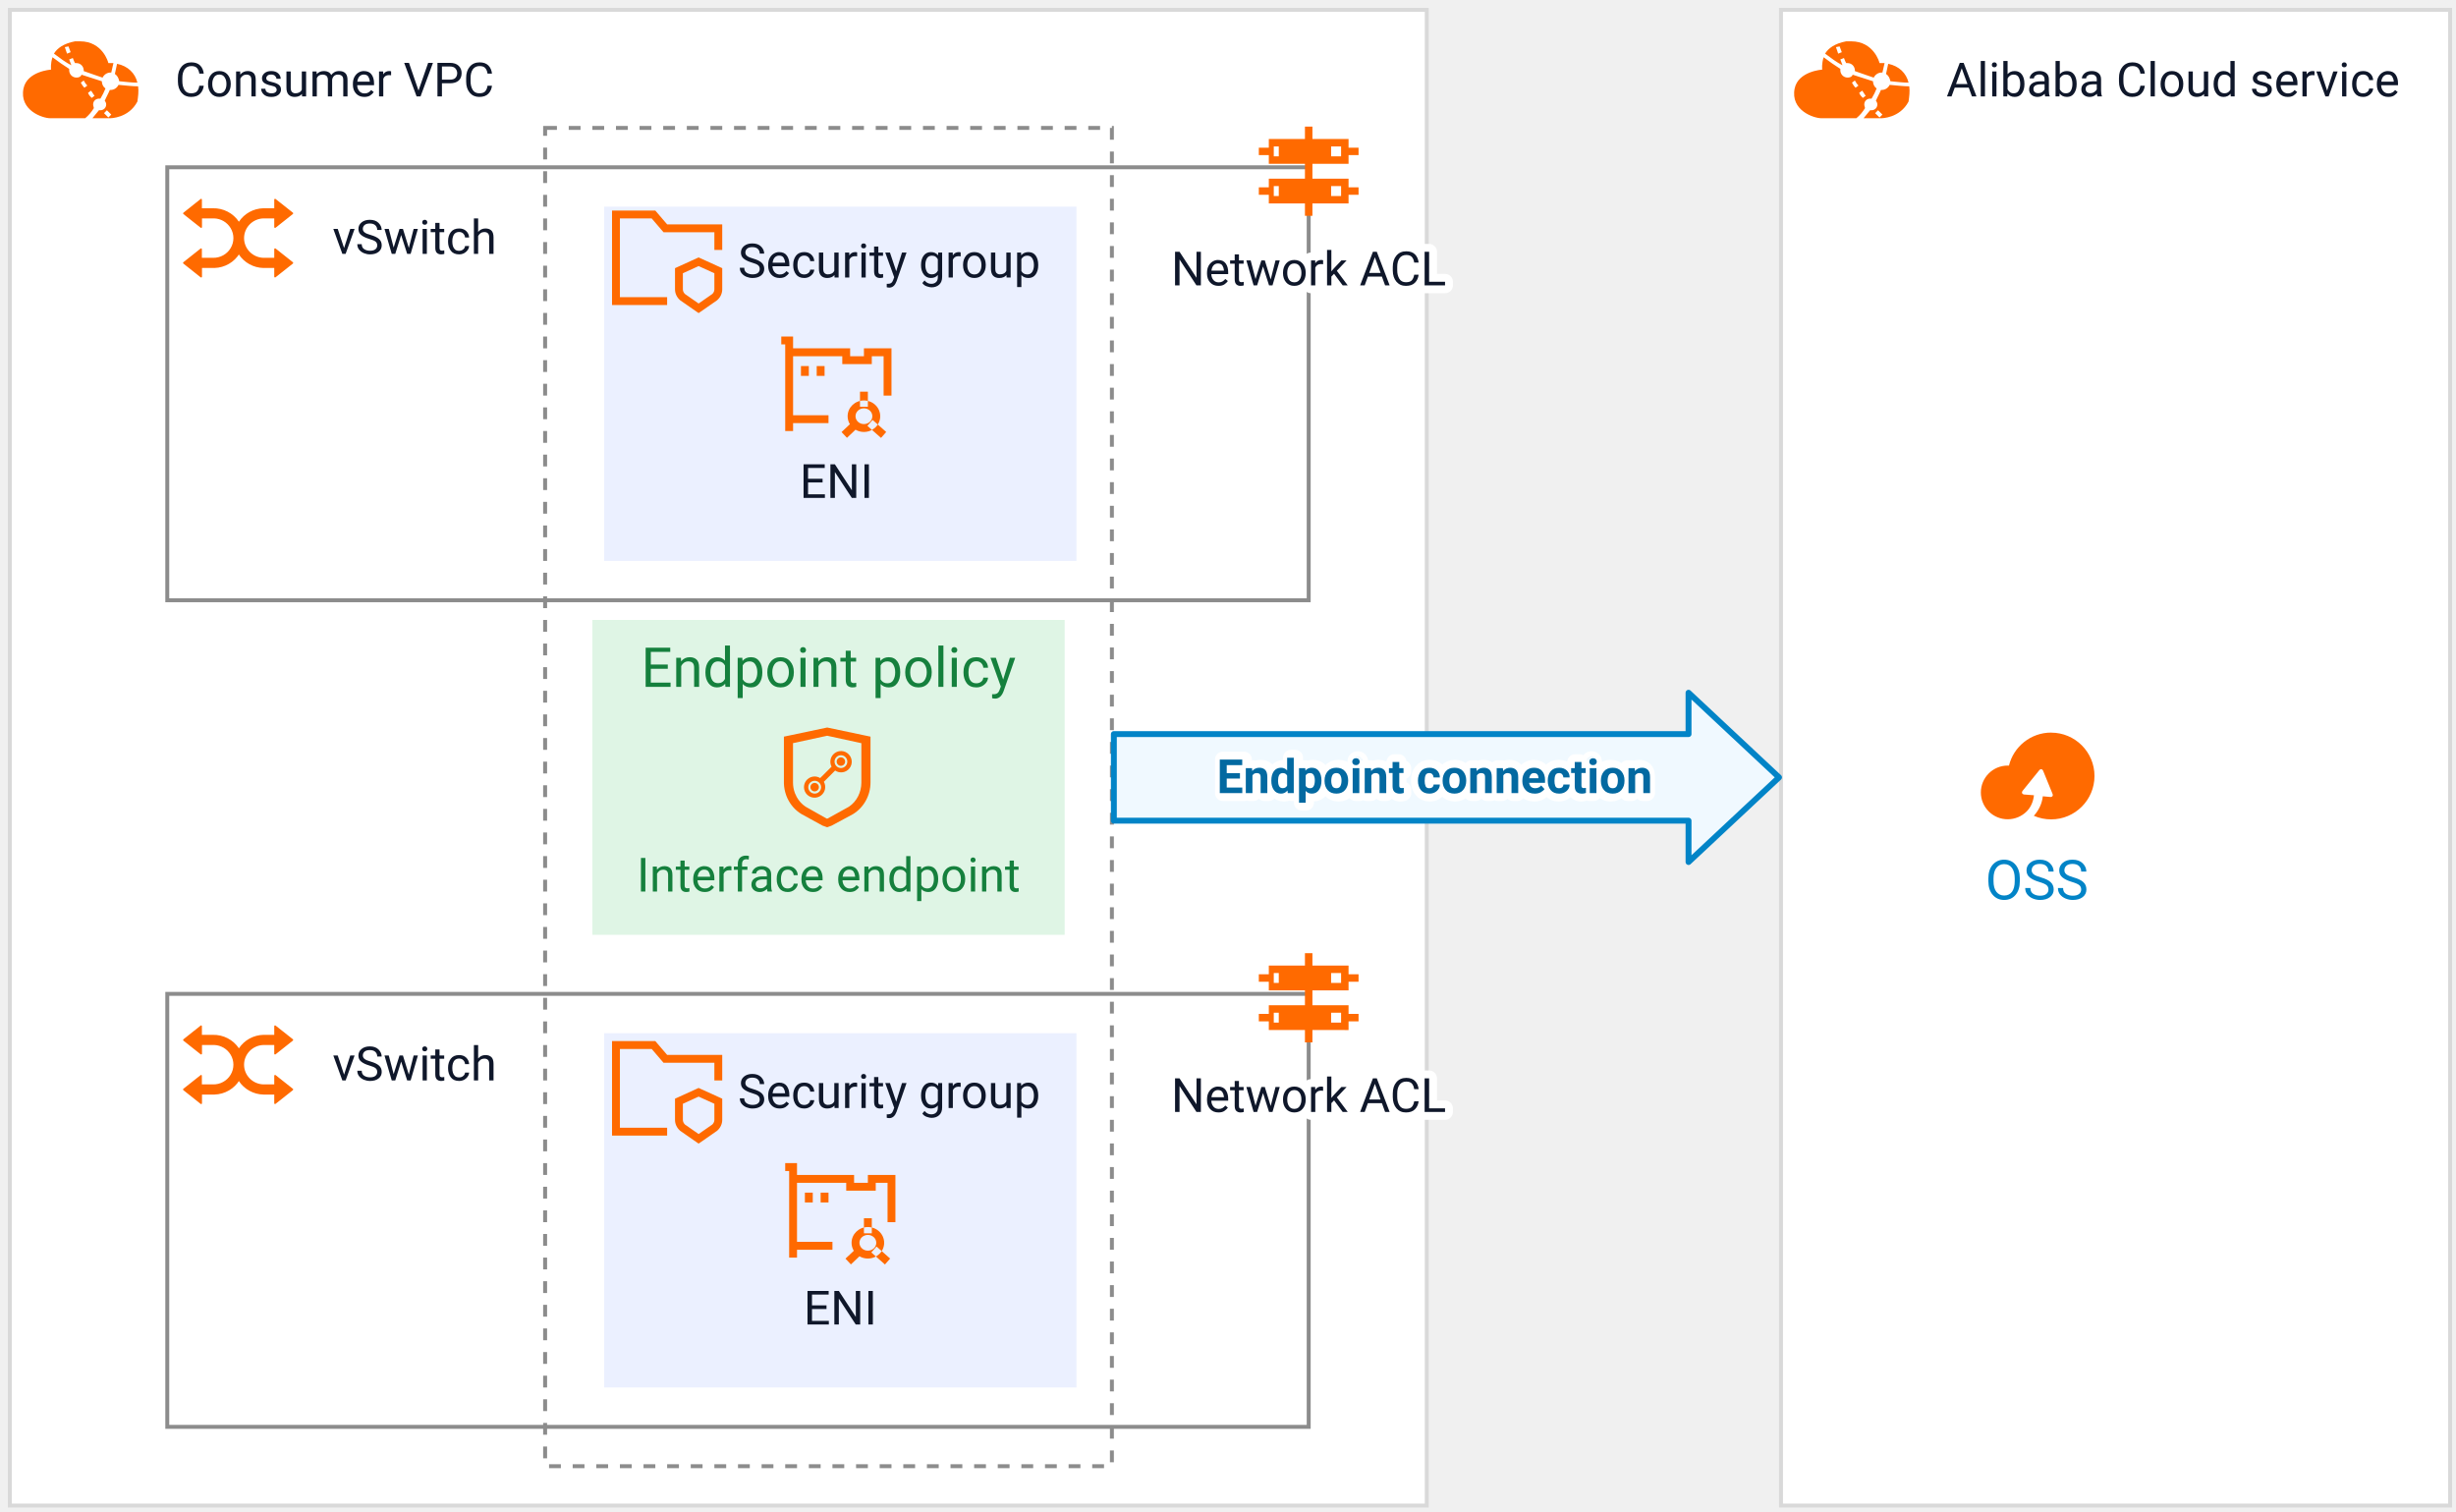
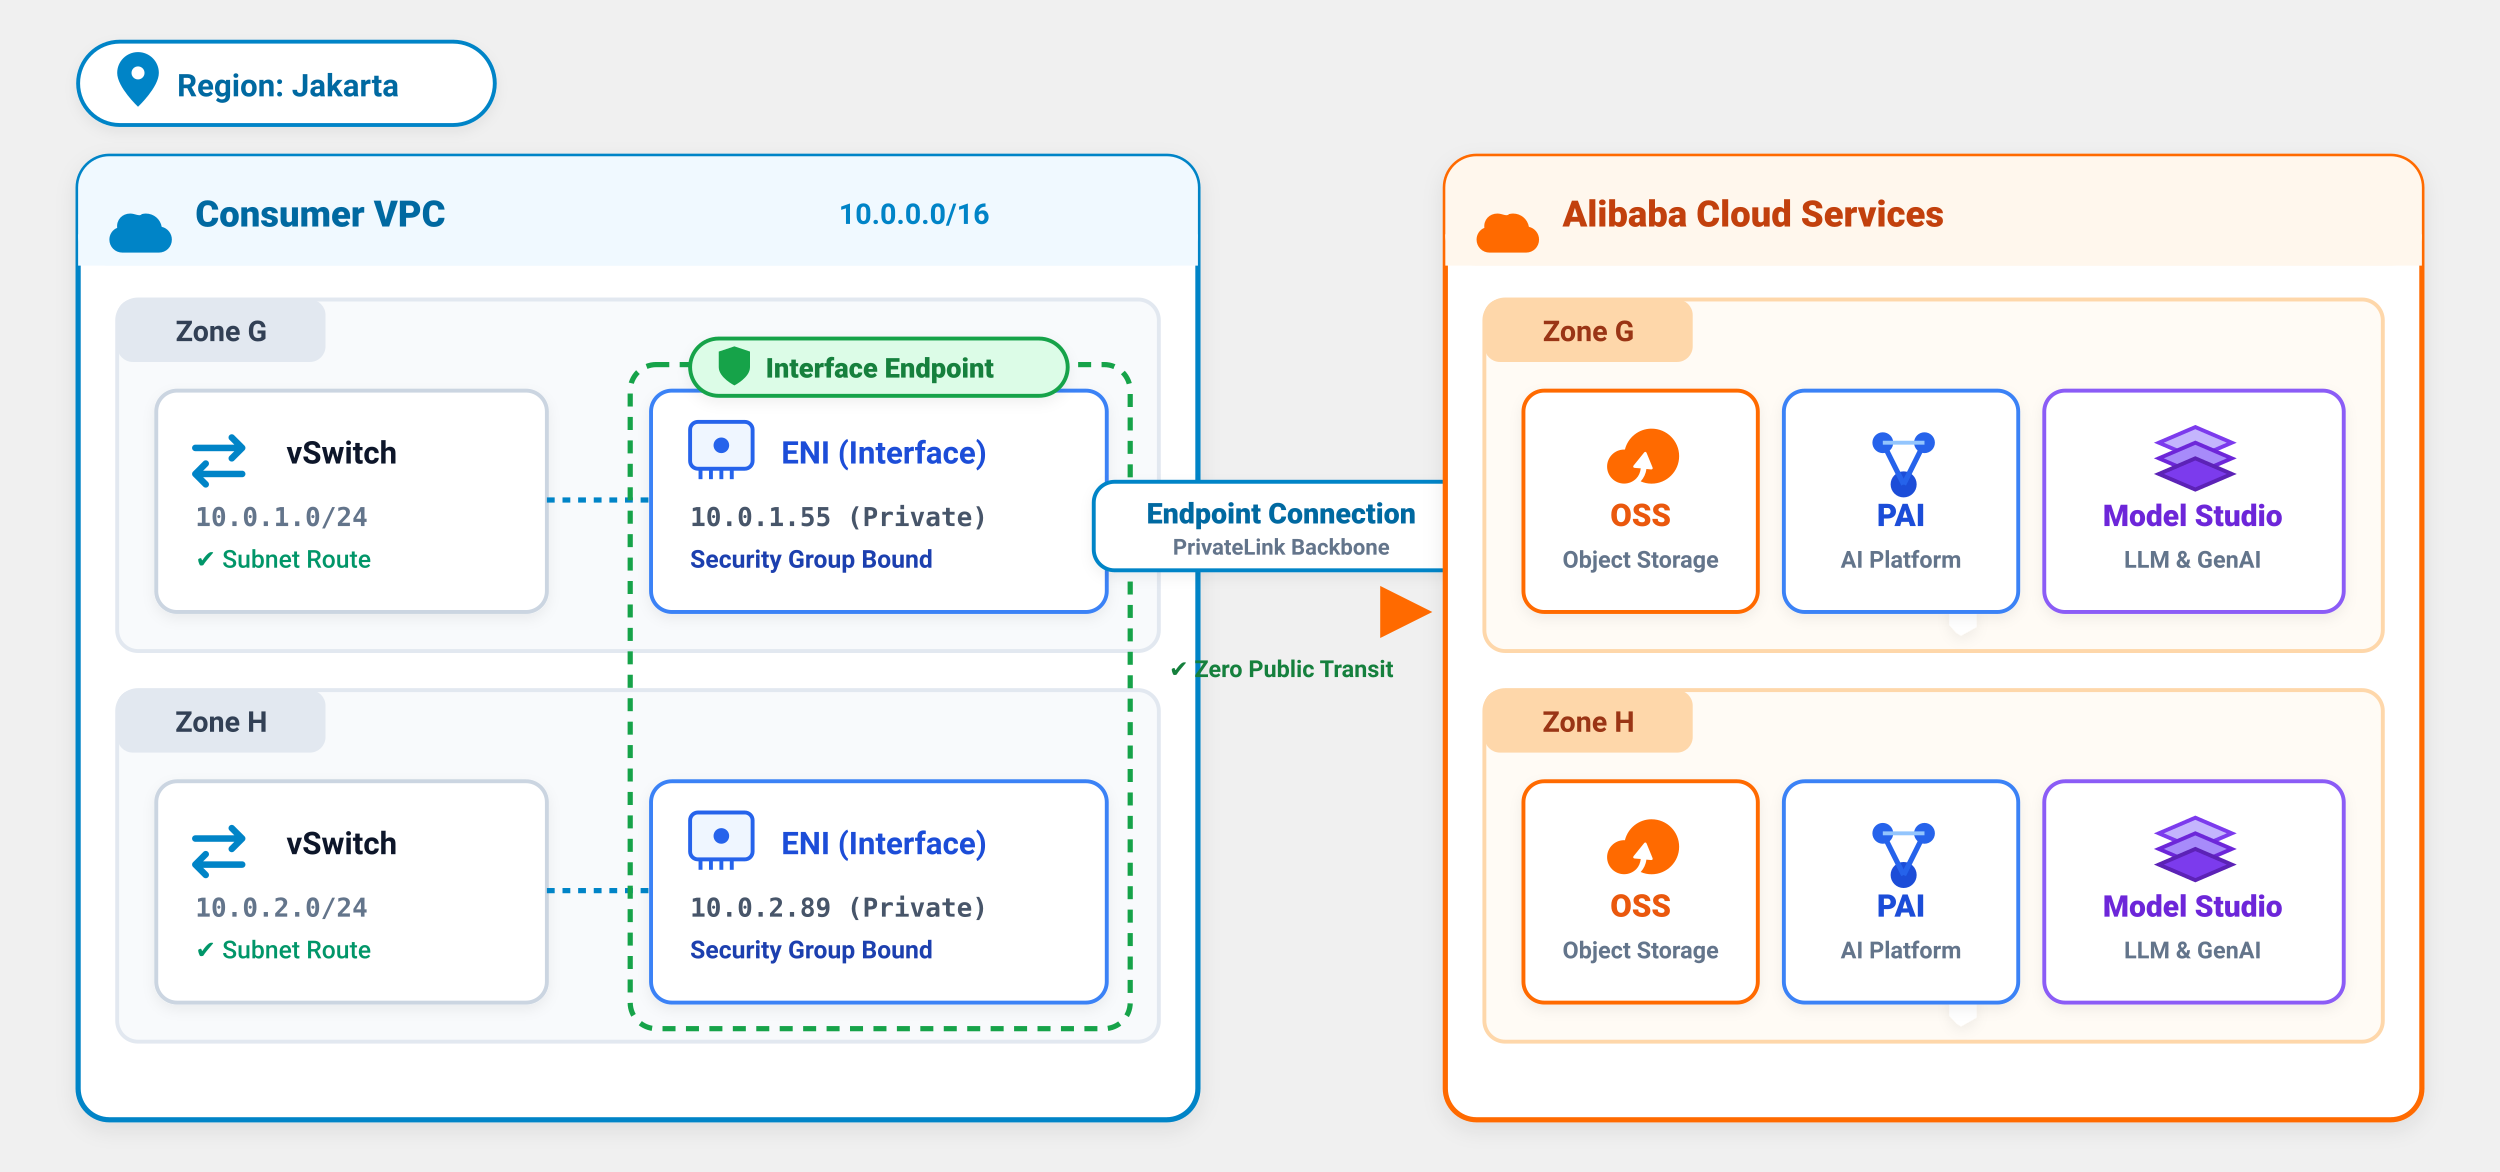
- <svg xmlns="http://www.w3.org/2000/svg" version="1.1" data-width="624" data-height="384" class="icms-hetu-svg" width="624" height="384">
-   <defs />
-   <g transform="translate(0.5,0.5)">
-     <rect x="2" y="2" width="360" height="380" fill="#ffffff" stroke="#d9d9d9" pointer-events="none" />
-     <rect x="138" y="32" width="144" height="340" fill="none" stroke="#8c8c8c" stroke-dasharray="3 3" pointer-events="none" />
-     <rect x="153" y="262" width="120" height="90" fill="#ebf0ff" stroke="none" pointer-events="none" />
-     <rect x="153" y="52" width="120" height="90" fill="#ebf0ff" stroke="none" pointer-events="none" />
-     <rect x="150" y="157" width="120" height="80" fill="#dff5e5" stroke="none" pointer-events="none" />
-     <rect x="452" y="2" width="170" height="380" fill="#ffffff" stroke="#d9d9d9" pointer-events="none" />
-     <rect x="42" y="42" width="290" height="110" fill="none" stroke="#8c8c8c" pointer-events="none" />
-     <rect x="42" y="252" width="290" height="110" fill="none" stroke="#8c8c8c" pointer-events="none" />
-     <path d="M 282.5 208 L 282.5 186 L 428.51 186 L 428.51 175.5 L 451.5 197 L 428.51 218.5 L 428.51 208 Z" fill="#f0f9ff" stroke="#0284c7" stroke-width="1.5" stroke-linejoin="round" stroke-miterlimit="10" pointer-events="none" />
-     <g>
-       <text x="364" y="201" stroke="#ffffff" stroke-width="4" stroke-linejoin="round" stroke-linecap="round" fill="none" font-family="'Segoe UI', -apple-system, BlinkMacSystemFont, Roboto, sans-serif" font-size="12px" font-weight="normal" text-anchor="middle">Endpoint connection</text>
-       <text x="364" y="201" fill="#0369a1" font-family="'Segoe UI', -apple-system, BlinkMacSystemFont, Roboto, sans-serif" font-size="12px" font-weight="600" text-anchor="middle">Endpoint connection</text>
+ <svg xmlns="http://www.w3.org/2000/svg" viewBox="0 0 960 450" width="100%" height="auto">
+   <defs>
+     <filter id="shadow-spa" x="-3%" y="-3%" width="106%" height="108%" filterUnits="userSpaceOnUse">
+       <feDropShadow dx="0" dy="3" stdDeviation="4" flood-color="#0F172A" flood-opacity="0.08" />
+     </filter>
+     <filter id="shadow-card-sm" x="-4%" y="-5%" width="108%" height="114%" filterUnits="userSpaceOnUse">
+       <feDropShadow dx="0" dy="2" stdDeviation="2.5" flood-color="#0F172A" flood-opacity="0.06" />
+     </filter>
+     <linearGradient id="grad-arrow-link" x1="0" y1="0" x2="1" y2="0">
+       <stop offset="0%" stop-color="#0284C7" />
+       <stop offset="100%" stop-color="#FF6A00" />
+     </linearGradient>
+   </defs>
+   <g font-family="-apple-system, BlinkMacSystemFont, 'Segoe UI', Roboto, Helvetica, Arial, sans-serif">
+     <g filter="url(#shadow-card-sm)">
+       <rect x="30" y="16" width="160" height="32" rx="16" fill="#FFFFFF" stroke="#0284C7" stroke-width="1.5" />
+       <path d="M 45 28 C 45 23.58 48.58 20 53 20 C 57.42 20 61 23.58 61 28 C 61 33.5 53 41 53 41 C 53 41 45 33.5 45 28 Z M 53 30.5 C 54.38 30.5 55.5 29.38 55.5 28 C 55.5 26.62 54.38 25.5 53 25.5 C 51.62 25.5 50.5 26.62 50.5 28 C 50.5 29.38 51.62 30.5 53 30.5 Z" fill="#0284C7" />
+       <text x="68" y="37" font-size="12" font-weight="700" fill="#0369A1">Region: Jakarta</text>
    </g>
-     <rect x="42" y="42" width="36" height="36" fill-opacity="0" fill="#ffffff" stroke="none" pointer-events="none" />
-     <rect x="42" y="42" width="0" height="0" fill="none" stroke="#000000" stroke-width="2" pointer-events="none" />
-     <path d="M 69.38 50 C 69.43 50 69.47 50.02 69.51 50.05 L 73.94 53.55 C 73.98 53.59 74 53.63 74 53.69 C 74 53.74 73.98 53.78 73.94 53.82 L 73.94 53.85 L 69.51 57.36 C 69.42 57.43 69.29 57.42 69.22 57.33 C 69.19 57.29 69.18 57.25 69.18 57.2 L 69.18 54.99 L 66.41 54.99 C 63.68 55.08 61.51 57.3 61.51 60 C 61.51 62.69 63.68 64.91 66.41 65 L 69.18 65 L 69.18 62.78 C 69.18 62.68 69.27 62.59 69.38 62.59 C 69.43 62.59 69.47 62.6 69.51 62.63 L 73.94 66.14 C 73.98 66.18 74 66.22 74 66.27 C 74 66.33 73.98 66.37 73.94 66.41 L 73.94 66.44 L 69.51 69.94 C 69.45 69.99 69.36 70.01 69.29 69.97 C 69.22 69.94 69.18 69.87 69.18 69.79 L 69.18 67.58 L 66.41 67.58 C 63.9 67.52 61.58 66.24 60.19 64.16 L 60.39 63.85 C 59.05 66.1 56.63 67.5 54 67.58 L 50.82 67.58 L 50.82 69.79 C 50.82 69.84 50.8 69.89 50.77 69.93 C 50.7 70.02 50.58 70.03 50.49 69.96 L 46.06 66.44 L 46.06 66.41 C 46.02 66.37 46 66.33 46 66.28 C 46 66.22 46.02 66.18 46.06 66.14 L 50.49 62.63 C 50.52 62.61 50.56 62.59 50.6 62.59 C 50.71 62.59 50.79 62.68 50.79 62.78 L 50.79 65 L 53.56 65 C 55.41 65.06 57.15 64.12 58.09 62.55 C 59.04 60.98 59.04 59.01 58.09 57.44 C 57.2 55.97 55.64 55.05 53.93 54.99 L 50.82 54.99 L 50.82 57.2 C 50.82 57.25 50.8 57.29 50.77 57.33 C 50.7 57.42 50.58 57.43 50.49 57.36 L 46.06 53.85 L 46.06 53.82 C 46.03 53.78 46.01 53.73 46.02 53.68 C 46.02 53.63 46.05 53.58 46.09 53.55 L 50.49 50.05 C 50.52 50.02 50.56 50 50.6 50 C 50.71 50 50.8 50.09 50.8 50.19 L 50.8 52.41 L 53.56 52.41 C 56.23 52.34 58.74 53.64 60.2 55.83 C 61.59 53.74 63.91 52.47 66.42 52.41 L 69.18 52.41 L 69.18 50.19 C 69.18 50.14 69.2 50.09 69.24 50.06 C 69.28 50.02 69.33 50 69.38 50 Z" fill="#FF6A00" stroke="none" pointer-events="none" />
-     <g>
-       <text x="84" y="64" fill="#0f172a" font-family="'Segoe UI', -apple-system, BlinkMacSystemFont, Roboto, sans-serif" font-size="12px" font-weight="normal">vSwitch</text>
-     </g>
-     <rect x="192" y="179" width="36" height="36" fill-opacity="0" fill="#ffffff" stroke="none" pointer-events="none" />
-     <rect x="192" y="179" width="0" height="0" fill="none" stroke="#000000" stroke-width="2" pointer-events="none" />
-     <path d="M 220.67 186.65 L 209.67 184.33 L 198.67 186.65 L 198.67 198.25 L 198.67 198.53 C 198.7 199.51 198.88 200.48 199.2 201.41 L 199.31 201.71 L 199.58 202.35 L 199.63 202.45 C 200.41 204.06 201.61 205.4 203.12 206.31 L 208.42 209.22 L 208.48 209.25 L 208.53 209.27 C 208.77 209.38 209.15 209.51 209.67 209.67 C 210.14 209.51 210.5 209.39 210.72 209.29 L 210.81 209.25 L 216.21 206.34 C 218.98 204.65 220.67 201.58 220.67 198.28 L 220.67 186.65 Z M 209.67 186.42 L 218.35 188.31 L 218.35 198.32 C 218.35 200.81 217.15 203.13 215.23 204.42 L 215.08 204.51 L 209.78 207.45 L 209.8 207.44 C 209.75 207.46 209.7 207.48 209.64 207.48 C 209.6 207.48 209.57 207.47 209.53 207.46 L 209.49 207.45 L 204.26 204.49 L 204.09 204.38 C 203.22 203.8 202.47 202.97 201.93 201.99 C 201.79 201.74 201.67 201.48 201.56 201.21 L 201.53 201.15 L 201.44 200.93 C 201.13 200.08 200.98 199.19 200.98 198.29 L 200.98 188.3 L 209.67 186.42 Z" fill="#FF6A00" stroke="none" pointer-events="none" />
-     <path d="M 215.07 191.08 C 216.09 192.05 216.19 193.64 215.3 194.73 C 214.42 195.82 212.84 196.05 211.68 195.26 L 208.82 198.12 C 209.48 199.29 209.17 200.77 208.11 201.59 C 207.05 202.41 205.55 202.33 204.58 201.4 C 203.6 200.44 203.5 198.9 204.34 197.81 C 205.19 196.73 206.71 196.45 207.88 197.17 L 210.78 194.28 C 210.16 193.1 210.49 191.65 211.56 190.85 C 212.63 190.05 214.12 190.15 215.07 191.08 Z M 207.64 198.34 C 207 197.7 205.98 197.7 205.34 198.34 C 204.7 198.98 204.7 200 205.34 200.64 C 205.98 201.28 207 201.28 207.64 200.64 C 208.28 200 208.28 198.98 207.64 198.34 Z M 207.24 198.72 C 207.66 199.14 207.66 199.82 207.24 200.24 C 206.82 200.66 206.14 200.66 205.72 200.24 C 205.3 199.82 205.3 199.14 205.72 198.72 C 206.14 198.3 206.82 198.3 207.24 198.72 Z M 214.31 191.85 C 213.68 191.21 212.65 191.21 212.01 191.85 C 211.38 192.48 211.38 193.5 212.01 194.14 C 212.64 194.78 213.67 194.78 214.3 194.14 C 214.94 193.51 214.94 192.49 214.31 191.85 Z M 213.91 192.23 C 214.33 192.65 214.33 193.33 213.91 193.75 C 213.49 194.17 212.81 194.17 212.39 193.75 C 211.97 193.33 211.97 192.65 212.39 192.23 C 212.81 191.81 213.49 191.81 213.91 192.23 Z" fill="#FF6A00" stroke="none" pointer-events="none" />
-     <g>
-       <text x="210" y="226" fill="#15803d" font-family="'Segoe UI', -apple-system, BlinkMacSystemFont, Roboto, sans-serif" font-size="12px" font-weight="normal" text-anchor="middle">Interface endpoint</text>
-     </g>
-     <rect x="194" y="79" width="36" height="36" fill-opacity="0" fill="#ffffff" stroke="none" pointer-events="none" />
-     <rect x="194" y="79" width="0" height="0" fill="none" stroke="#000000" stroke-width="2" pointer-events="none" />
-     <path d="M 210 105 L 210 107 L 201 107 L 201 105 L 210 105 Z M 215.5 88 L 215.5 90 L 219 90 L 219 88 L 226 88 L 226 100 L 224 100 L 224 90 L 221 90 L 221 92 L 213.5 92 L 213.5 90 L 201 90 L 201 88 L 215.5 88 Z M 199 87 L 199 109 L 201 109 L 201 87 Z M 201 85 L 198 85 L 198 87 L 201 87 Z M 205 92.5 L 205 95 L 203 95 L 203 92.5 Z M 209 92.5 L 209 95 L 207 95 L 207 92.5 Z M 219 101.24 C 221.29 101.24 223.14 103.03 223.14 105.24 C 223.14 107.45 221.29 109.24 219 109.24 C 216.71 109.24 214.86 107.45 214.86 105.24 C 214.86 103.03 216.71 101.24 219 101.24 Z M 219 103.24 C 217.8 103.24 216.86 104.15 216.86 105.24 C 216.86 106.33 217.8 107.24 219 107.24 C 220.2 107.24 221.14 106.33 221.14 105.24 C 221.14 104.15 220.2 103.24 219 103.24 Z M 220 102.83 L 220 99 L 218 99 L 218 102.83 Z M 216.56 106.21 L 217.93 107.66 L 214.69 110.73 L 213.31 109.27 Z M 221.21 106.19 L 219.88 107.69 L 223.34 110.75 L 224.66 109.25 Z" fill="#FF6A00" stroke="none" pointer-events="none" />
-     <g>
-       <text x="212" y="126" fill="#0f172a" font-family="'Segoe UI', -apple-system, BlinkMacSystemFont, Roboto, sans-serif" font-size="12px" font-weight="normal" text-anchor="middle">ENI</text>
-     </g>
-     <rect x="42" y="252" width="36" height="36" fill-opacity="0" fill="#ffffff" stroke="none" pointer-events="none" />
-     <rect x="42" y="252" width="0" height="0" fill="none" stroke="#000000" stroke-width="2" pointer-events="none" />
-     <path d="M 69.38 260 C 69.43 260 69.47 260.02 69.51 260.05 L 73.94 263.55 C 73.98 263.59 74 263.63 74 263.69 C 74 263.74 73.98 263.78 73.94 263.82 L 73.94 263.85 L 69.51 267.36 C 69.42 267.43 69.29 267.42 69.22 267.33 C 69.19 267.29 69.18 267.25 69.18 267.2 L 69.18 264.99 L 66.41 264.99 C 63.68 265.08 61.51 267.3 61.51 270 C 61.51 272.69 63.68 274.91 66.41 275 L 69.18 275 L 69.18 272.78 C 69.18 272.68 69.27 272.59 69.38 272.59 C 69.43 272.59 69.47 272.6 69.51 272.63 L 73.94 276.14 C 73.98 276.18 74 276.22 74 276.27 C 74 276.33 73.98 276.37 73.94 276.41 L 73.94 276.44 L 69.51 279.94 C 69.45 279.99 69.36 280.01 69.29 279.97 C 69.22 279.94 69.18 279.87 69.18 279.79 L 69.18 277.58 L 66.41 277.58 C 63.9 277.52 61.58 276.24 60.19 274.16 L 60.39 273.85 C 59.05 276.1 56.63 277.5 54 277.58 L 50.82 277.58 L 50.82 279.79 C 50.82 279.84 50.8 279.89 50.77 279.93 C 50.7 280.02 50.58 280.03 50.49 279.96 L 46.06 276.44 L 46.06 276.41 C 46.02 276.37 46 276.33 46 276.27 C 46 276.22 46.02 276.18 46.06 276.14 L 50.49 272.63 C 50.52 272.61 50.56 272.59 50.6 272.59 C 50.71 272.59 50.79 272.68 50.79 272.78 L 50.79 275 L 53.56 275 C 55.41 275.06 57.15 274.12 58.09 272.55 C 59.04 270.98 59.04 269.01 58.09 267.44 C 57.2 265.97 55.64 265.05 53.93 264.99 L 50.82 264.99 L 50.82 267.2 C 50.82 267.25 50.8 267.29 50.77 267.33 C 50.7 267.42 50.58 267.43 50.49 267.36 L 46.06 263.85 L 46.06 263.82 C 46.03 263.78 46.01 263.73 46.02 263.68 C 46.02 263.63 46.05 263.58 46.09 263.55 L 50.49 260.05 C 50.52 260.02 50.56 260 50.6 260 C 50.71 260 50.8 260.09 50.8 260.19 L 50.8 262.41 L 53.56 262.41 C 56.23 262.34 58.74 263.64 60.2 265.83 C 61.59 263.74 63.91 262.47 66.42 262.41 L 69.18 262.41 L 69.18 260.19 C 69.18 260.14 69.2 260.09 69.24 260.06 C 69.28 260.02 69.33 260 69.38 260 Z" fill="#FF6A00" stroke="none" pointer-events="none" />
-     <g>
-       <text x="84" y="274" fill="#0f172a" font-family="'Segoe UI', -apple-system, BlinkMacSystemFont, Roboto, sans-serif" font-size="12px" font-weight="normal">vSwitch</text>
-     </g>
-     <rect x="2" y="2" width="36" height="36" fill-opacity="0" fill="#ffffff" stroke="none" pointer-events="none" />
-     <rect x="2" y="2" width="0" height="0" fill="none" stroke="#000000" stroke-width="2" pointer-events="none" />
-     <path d="M 17.08 14.61 L 18 14.24 C 18.19 14.79 18.37 15.16 18.56 15.53 L 18.92 15.53 C 20.03 15.53 20.77 16.45 20.77 17.37 L 20.77 17.56 C 22.24 18.11 25.3 19.12 25.56 19.22 C 25.93 18.48 26.66 17.93 27.59 17.93 L 27.77 17.93 C 27.93 17.13 28.12 16.33 28.32 15.53 L 27.03 15.53 C 27.03 15.34 25.56 10 19.85 10 L 18.56 10 C 15.61 10.55 13.95 11.84 13.21 13.13 C 14.69 14.24 16.16 15.35 17.63 16.08 C 17.45 15.53 17.27 15.16 17.08 14.61 Z M 16.9 11.29 C 17.08 11.84 17.26 12.21 17.45 12.76 L 16.53 13.13 L 15.97 11.47 L 16.9 11.29 Z M 24.64 24.56 L 25.01 24.56 C 25.56 23.64 25.93 22.9 26.3 21.98 C 25.74 21.61 25.37 20.87 25.37 20.14 C 25.05 20.05 21.87 19.03 20.21 18.48 C 20.03 19.03 19.48 19.21 18.92 19.21 C 17.82 19.21 17.08 18.29 17.08 17.37 L 17.08 17 C 15.61 16.08 14.32 15.16 12.84 14.05 C 12.29 15.71 12.47 17 12.47 17.19 C 12.47 17.19 6.39 17.56 5.47 21.98 C 4.36 27.51 10.26 29.54 12.29 29.54 L 21.14 29.54 C 22.06 28.8 22.8 27.88 23.35 26.96 C 23.35 26.77 23.16 26.4 23.16 26.04 C 23.16 25.11 23.9 24.56 24.64 24.56 Z M 20.95 21.79 C 20.58 21.43 20.21 20.87 20.03 20.5 L 20.77 19.95 C 20.95 20.32 21.32 20.87 21.69 21.24 L 20.95 21.79 Z M 21.87 23.09 L 22.61 22.53 C 22.98 22.9 23.16 23.45 23.53 23.82 L 22.79 24.38 C 22.43 24.01 22.06 23.64 21.87 23.09 Z M 34.59 21.43 C 33.3 21.43 31.46 21.24 29.61 21.06 C 29.25 21.8 28.51 22.35 27.59 22.35 L 27.4 22.35 C 27.03 23.27 26.48 24.19 26.11 25.11 C 26.3 25.3 26.48 25.67 26.48 26.03 C 26.48 26.95 25.74 27.51 25.01 27.51 L 24.64 27.51 C 24.08 28.25 23.53 28.8 22.98 29.54 L 27.4 29.54 C 27.59 29.54 32.19 29.54 34.41 25.3 C 34.59 24.01 34.77 22.72 34.59 21.43 Z M 27.03 29.35 L 25.93 28.25 L 26.66 27.51 L 27.77 28.61 L 27.03 29.35 Z M 34.41 20.5 C 33.85 18.11 32.01 16.27 29.24 15.71 C 29.06 16.45 28.88 17.37 28.69 18.29 C 29.24 18.66 29.61 19.21 29.8 20.14 C 31.64 20.32 33.11 20.5 34.41 20.5 Z" fill="#FF6A00" stroke="none" pointer-events="none" />
-     <g>
-       <text x="44" y="24" fill="#0f172a" font-family="'Segoe UI', -apple-system, BlinkMacSystemFont, Roboto, sans-serif" font-size="12px" font-weight="normal">Consumer VPC</text>
-     </g>
-     <rect x="151" y="48" width="36" height="36" fill-opacity="0" fill="#ffffff" stroke="none" pointer-events="none" />
-     <rect x="151" y="48" width="0" height="0" fill="none" stroke="#000000" stroke-width="2" pointer-events="none" />
-     <path d="M 166 53 L 169 56.5 L 183 56.5 L 183 63 L 181 63 L 181 58.5 L 168.08 58.5 L 167.48 57.8 L 165.08 55 L 157 55 L 157 75 L 169 75 L 169 77 L 155 77 L 155 53 L 166 53 Z M 177 64.9 L 177.41 65.09 L 182.41 67.36 L 183 67.63 L 183 73 C 183 74.03 182.55 75.01 181.76 75.72 L 181.67 75.8 L 177.57 78.65 L 177 79.04 L 176.43 78.65 L 172.33 75.8 L 172.24 75.72 C 171.45 75.01 171 74.04 171 73 L 171 67.63 L 171.59 67.36 L 176.58 65.09 L 177 64.9 Z M 177 67.1 L 173 68.92 L 173 73 C 173 73.41 173.16 73.8 173.46 74.12 L 173.54 74.2 L 177 76.61 L 180.46 74.2 L 180.54 74.12 C 180.8 73.84 180.96 73.51 180.99 73.16 L 181 73 L 181 68.92 L 177 67.1 Z" fill="#FF6A00" stroke="none" pointer-events="none" />
-     <g>
-       <text x="187" y="70" fill="#0f172a" font-family="'Segoe UI', -apple-system, BlinkMacSystemFont, Roboto, sans-serif" font-size="12px" font-weight="normal">Security group</text>
-     </g>
-     <rect x="314" y="25" width="36" height="36" fill-opacity="0" fill="#ffffff" stroke="none" pointer-events="none" />
-     <rect x="314" y="25" width="0" height="0" fill="none" stroke="#000000" stroke-width="2" pointer-events="none" />
-     <path d="M 332.95 31.67 L 332.95 34.81 L 342.13 34.81 L 342.13 37.02 L 344.67 37.02 L 344.67 38.91 L 342.13 38.91 L 342.13 41.11 L 332.95 41.11 L 332.95 44.89 L 342.13 44.89 L 342.13 47.09 L 344.67 47.09 L 344.67 48.98 L 342.13 48.98 L 342.13 51.19 L 332.95 51.18 L 332.95 54.33 L 331.05 54.33 L 331.05 51.18 L 321.87 51.18 L 321.87 48.98 L 319.33 48.98 L 319.33 47.09 L 321.87 47.09 L 321.87 44.89 L 331.05 44.89 L 331.05 41.11 L 321.87 41.11 L 321.87 38.91 L 319.33 38.91 L 319.33 37.02 L 321.87 37.02 L 321.87 34.81 L 331.05 34.81 L 331.05 31.67 L 332.95 31.67 Z M 340.23 46.78 L 337.7 46.78 L 337.7 49.3 L 340.23 49.3 L 340.23 46.78 Z M 324.4 46.78 L 323.13 46.78 L 323.13 49.3 L 324.4 49.3 L 324.4 46.78 Z M 340.23 36.7 L 337.7 36.7 L 337.7 39.22 L 340.23 39.22 L 340.23 36.7 Z M 324.4 36.7 L 323.13 36.7 L 323.13 39.22 L 324.4 39.22 L 324.4 36.7 Z" fill="#FF6A00" stroke="none" pointer-events="none" />
-     <g>
-       <text x="332" y="72" stroke="#ffffff" stroke-width="4" stroke-linejoin="round" stroke-linecap="round" fill="none" font-family="'Segoe UI', -apple-system, BlinkMacSystemFont, Roboto, sans-serif" font-size="12px" font-weight="normal" text-anchor="middle">Network ACL</text>
-       <text x="332" y="72" fill="#0f172a" font-family="'Segoe UI', -apple-system, BlinkMacSystemFont, Roboto, sans-serif" font-size="12px" font-weight="normal" text-anchor="middle">Network ACL</text>
-     </g>
-     <rect x="314" y="235" width="36" height="36" fill-opacity="0" fill="#ffffff" stroke="none" pointer-events="none" />
-     <rect x="314" y="235" width="0" height="0" fill="none" stroke="#000000" stroke-width="2" pointer-events="none" />
-     <path d="M 332.95 241.67 L 332.95 244.81 L 342.13 244.81 L 342.13 247.02 L 344.67 247.02 L 344.67 248.91 L 342.13 248.91 L 342.13 251.11 L 332.95 251.11 L 332.95 254.89 L 342.13 254.89 L 342.13 257.09 L 344.67 257.09 L 344.67 258.98 L 342.13 258.98 L 342.13 261.19 L 332.95 261.18 L 332.95 264.33 L 331.05 264.33 L 331.05 261.18 L 321.87 261.18 L 321.87 258.98 L 319.33 258.98 L 319.33 257.09 L 321.87 257.09 L 321.87 254.89 L 331.05 254.89 L 331.05 251.11 L 321.87 251.11 L 321.87 248.91 L 319.33 248.91 L 319.33 247.02 L 321.87 247.02 L 321.87 244.81 L 331.05 244.81 L 331.05 241.67 L 332.95 241.67 Z M 340.23 256.78 L 337.7 256.78 L 337.7 259.3 L 340.23 259.3 L 340.23 256.78 Z M 324.4 256.78 L 323.13 256.78 L 323.13 259.3 L 324.4 259.3 L 324.4 256.78 Z M 340.23 246.7 L 337.7 246.7 L 337.7 249.22 L 340.23 249.22 L 340.23 246.7 Z M 324.4 246.7 L 323.13 246.7 L 323.13 249.22 L 324.4 249.22 L 324.4 246.7 Z" fill="#FF6A00" stroke="none" pointer-events="none" />
-     <g>
-       <text x="332" y="282" stroke="#ffffff" stroke-width="4" stroke-linejoin="round" stroke-linecap="round" fill="none" font-family="'Segoe UI', -apple-system, BlinkMacSystemFont, Roboto, sans-serif" font-size="12px" font-weight="normal" text-anchor="middle">Network ACL</text>
-       <text x="332" y="282" fill="#0f172a" font-family="'Segoe UI', -apple-system, BlinkMacSystemFont, Roboto, sans-serif" font-size="12px" font-weight="normal" text-anchor="middle">Network ACL</text>
-     </g>
-     <rect x="195" y="289" width="36" height="36" fill-opacity="0" fill="#ffffff" stroke="none" pointer-events="none" />
-     <rect x="195" y="289" width="0" height="0" fill="none" stroke="#000000" stroke-width="2" pointer-events="none" />
-     <path d="M 211 315 L 211 317 L 202 317 L 202 315 L 211 315 Z M 216.5 298 L 216.5 300 L 220 300 L 220 298 L 227 298 L 227 310 L 225 310 L 225 300 L 222 300 L 222 302 L 214.5 302 L 214.5 300 L 202 300 L 202 298 L 216.5 298 Z M 200 297 L 200 319 L 202 319 L 202 297 Z M 202 295 L 199 295 L 199 297 L 202 297 Z M 206 302.5 L 206 305 L 204 305 L 204 302.5 Z M 210 302.5 L 210 305 L 208 305 L 208 302.5 Z M 220 311.24 C 222.29 311.24 224.14 313.03 224.14 315.24 C 224.14 317.45 222.29 319.24 220 319.24 C 217.71 319.24 215.86 317.45 215.86 315.24 C 215.86 313.03 217.71 311.24 220 311.24 Z M 220 313.24 C 218.8 313.24 217.86 314.15 217.86 315.24 C 217.86 316.33 218.8 317.24 220 317.24 C 221.2 317.24 222.14 316.33 222.14 315.24 C 222.14 314.15 221.2 313.24 220 313.24 Z M 221 312.83 L 221 309 L 219 309 L 219 312.83 Z M 217.56 316.21 L 218.93 317.66 L 215.69 320.73 L 214.31 319.27 Z M 222.21 316.19 L 220.88 317.69 L 224.34 320.75 L 225.66 319.25 Z" fill="#FF6A00" stroke="none" pointer-events="none" />
-     <g>
-       <text x="213" y="336" fill="#0f172a" font-family="'Segoe UI', -apple-system, BlinkMacSystemFont, Roboto, sans-serif" font-size="12px" font-weight="normal" text-anchor="middle">ENI</text>
-     </g>
-     <rect x="151" y="259" width="36" height="36" fill-opacity="0" fill="#ffffff" stroke="none" pointer-events="none" />
-     <rect x="151" y="259" width="0" height="0" fill="none" stroke="#000000" stroke-width="2" pointer-events="none" />
-     <path d="M 166 264 L 169 267.5 L 183 267.5 L 183 274 L 181 274 L 181 269.5 L 168.08 269.5 L 167.48 268.8 L 165.08 266 L 157 266 L 157 286 L 169 286 L 169 288 L 155 288 L 155 264 L 166 264 Z M 177 275.9 L 177.41 276.09 L 182.41 278.36 L 183 278.63 L 183 284 C 183 285.03 182.55 286.01 181.76 286.72 L 181.67 286.8 L 177.57 289.65 L 177 290.04 L 176.43 289.65 L 172.33 286.8 L 172.24 286.72 C 171.45 286.01 171 285.04 171 284 L 171 278.63 L 171.59 278.36 L 176.58 276.09 L 177 275.9 Z M 177 278.1 L 173 279.92 L 173 284 C 173 284.41 173.16 284.8 173.46 285.12 L 173.54 285.2 L 177 287.61 L 180.46 285.2 L 180.54 285.12 C 180.8 284.84 180.96 284.51 180.99 284.16 L 181 284 L 181 279.92 L 177 278.1 Z" fill="#FF6A00" stroke="none" pointer-events="none" />
-     <g>
-       <text x="187" y="281" fill="#0f172a" font-family="'Segoe UI', -apple-system, BlinkMacSystemFont, Roboto, sans-serif" font-size="12px" font-weight="normal">Security group</text>
-     </g>
-     <rect x="452" y="2" width="36" height="36" fill-opacity="0" fill="#ffffff" stroke="none" pointer-events="none" />
-     <rect x="452" y="2" width="0" height="0" fill="none" stroke="#000000" stroke-width="2" pointer-events="none" />
-     <path d="M 467.08 14.61 L 468 14.24 C 468.19 14.79 468.37 15.16 468.56 15.53 L 468.92 15.53 C 470.03 15.53 470.77 16.45 470.77 17.37 L 470.77 17.56 C 472.24 18.11 475.3 19.12 475.56 19.22 C 475.93 18.48 476.66 17.93 477.59 17.93 L 477.77 17.93 C 477.93 17.13 478.12 16.33 478.32 15.53 L 477.03 15.53 C 477.03 15.34 475.56 10 469.85 10 L 468.56 10 C 465.61 10.55 463.95 11.84 463.21 13.13 C 464.69 14.24 466.16 15.35 467.63 16.08 C 467.45 15.53 467.27 15.16 467.08 14.61 Z M 466.9 11.29 C 467.08 11.84 467.26 12.21 467.45 12.76 L 466.53 13.13 L 465.97 11.47 L 466.9 11.29 Z M 474.64 24.56 L 475.01 24.56 C 475.56 23.64 475.93 22.9 476.3 21.98 C 475.74 21.61 475.37 20.87 475.37 20.14 C 475.05 20.05 471.87 19.03 470.21 18.48 C 470.03 19.03 469.48 19.21 468.92 19.21 C 467.82 19.21 467.08 18.29 467.08 17.37 L 467.08 17 C 465.61 16.08 464.32 15.16 462.84 14.05 C 462.29 15.71 462.47 17 462.47 17.19 C 462.47 17.19 456.39 17.56 455.47 21.98 C 454.36 27.51 460.26 29.54 462.29 29.54 L 471.14 29.54 C 472.06 28.8 472.8 27.88 473.35 26.96 C 473.35 26.77 473.16 26.4 473.16 26.04 C 473.16 25.11 473.9 24.56 474.64 24.56 Z M 470.95 21.79 C 470.58 21.43 470.21 20.87 470.03 20.5 L 470.77 19.95 C 470.95 20.32 471.32 20.87 471.69 21.24 L 470.95 21.79 Z M 471.87 23.09 L 472.61 22.53 C 472.98 22.9 473.16 23.45 473.53 23.82 L 472.79 24.38 C 472.43 24.01 472.06 23.64 471.87 23.09 Z M 484.59 21.43 C 483.3 21.43 481.46 21.24 479.61 21.06 C 479.25 21.8 478.51 22.35 477.59 22.35 L 477.4 22.35 C 477.03 23.27 476.48 24.19 476.11 25.11 C 476.3 25.3 476.48 25.67 476.48 26.03 C 476.48 26.95 475.74 27.51 475.01 27.51 L 474.64 27.51 C 474.08 28.25 473.53 28.8 472.98 29.54 L 477.4 29.54 C 477.59 29.54 482.19 29.54 484.41 25.3 C 484.59 24.01 484.77 22.72 484.59 21.43 Z M 477.03 29.35 L 475.93 28.25 L 476.66 27.51 L 477.77 28.61 L 477.03 29.35 Z M 484.41 20.5 C 483.85 18.11 482.01 16.27 479.24 15.71 C 479.06 16.45 478.88 17.37 478.69 18.29 C 479.24 18.66 479.61 19.21 479.8 20.14 C 481.64 20.32 483.11 20.5 484.41 20.5 Z" fill="#FF6A00" stroke="none" pointer-events="none" />
-     <g>
-       <text x="494" y="24" fill="#0f172a" font-family="'Segoe UI', -apple-system, BlinkMacSystemFont, Roboto, sans-serif" font-size="12px" font-weight="normal">Alibaba Cloud service</text>
+     <g filter="url(#shadow-spa)">
+       <rect x="30" y="60" width="430" height="370" rx="12" fill="#FFFFFF" stroke="#0284C7" stroke-width="2" />
+       <rect x="30" y="60" width="430" height="42" rx="12" fill="#F0F9FF" />
+       <rect x="30" y="90" width="430" height="12" fill="#F0F9FF" />
+       <path d="M 50 82 C 48.5 82 47.1 82.6 46.2 83.6 C 45.3 84.6 44.8 86 45 87.5 C 43.2 88.2 42 90 42 92 C 42 94.8 44.2 97 47 97 L 61 97 C 63.8 97 66 94.8 66 92 C 66 89.6 64.3 87.6 62.1 87.1 C 61.6 84.2 59.1 82 56 82 C 55.5 82 55 82.1 54.5 82.2 C 53.6 83.3 51.9 82 50 82 Z" fill="#0284C7" />
+       <text x="75" y="87" font-size="14" font-weight="800" fill="#0369A1">Consumer VPC</text>
+       <text x="380" y="86" font-size="11" font-weight="600" fill="#0284C7" text-anchor="end">10.0.0.0/16</text>
+       <rect x="45" y="115" width="400" height="135" rx="8" fill="#F8FAFC" stroke="#E2E8F0" stroke-width="1.5" />
+       <rect x="45" y="115" width="80" height="24" rx="6" fill="#E2E8F0" />
+       <text x="85" y="131" font-size="11" font-weight="700" fill="#334155" text-anchor="middle">Zone G</text>
+       <g filter="url(#shadow-card-sm)">
+         <rect x="60" y="150" width="150" height="85" rx="8" fill="#FFFFFF" stroke="#CBD5E1" stroke-width="1.5" />
+         <g transform="translate(75, 162)">
+           <path d="M 0 10 L 18 10 M 14 6 L 18 10 L 14 14" stroke="#0284C7" stroke-width="2.5" stroke-linecap="round" stroke-linejoin="round" fill="none" />
+           <path d="M 18 20 L 0 20 M 4 16 L 0 20 L 4 24" stroke="#0284C7" stroke-width="2.5" stroke-linecap="round" stroke-linejoin="round" fill="none" />
+         </g>
+         <text x="110" y="178" font-size="12" font-weight="700" fill="#0F172A">vSwitch</text>
+         <text x="75" y="202" font-size="10" font-family="'Consolas', monospace" font-weight="600" fill="#64748B">10.0.1.0/24</text>
+         <text x="75" y="218" font-size="9.5" font-weight="500" fill="#059669">✔ Subnet Route</text>
+       </g>
+       <line x1="210" y1="192" x2="250" y2="192" stroke="#0284C7" stroke-width="2" stroke-dasharray="3 3" />
+       <g filter="url(#shadow-card-sm)">
+         <rect x="250" y="150" width="175" height="85" rx="8" fill="#FFFFFF" stroke="#3B82F6" stroke-width="1.5" />
+         <g transform="translate(265, 162)">
+           <rect x="0" y="0" width="24" height="18" rx="3" fill="#EFF6FF" stroke="#2563EB" stroke-width="1.5" />
+           <line x1="4" y1="18" x2="4" y2="22" stroke="#2563EB" stroke-width="1.5" />
+           <line x1="8" y1="18" x2="8" y2="22" stroke="#2563EB" stroke-width="1.5" />
+           <line x1="12" y1="18" x2="12" y2="22" stroke="#2563EB" stroke-width="1.5" />
+           <line x1="16" y1="18" x2="16" y2="22" stroke="#2563EB" stroke-width="1.5" />
+           <circle cx="12" cy="9" r="3" fill="#2563EB" />
+         </g>
+         <text x="300" y="178" font-size="12" font-weight="700" fill="#1D4ED8">ENI (Interface)</text>
+         <text x="265" y="202" font-size="10" font-family="'Consolas', monospace" font-weight="600" fill="#475569">10.0.1.55 (Private)</text>
+         <text x="265" y="218" font-size="9.5" font-weight="600" fill="#1E40AF">Security Group Bound</text>
+       </g>
+       <rect x="45" y="265" width="400" height="135" rx="8" fill="#F8FAFC" stroke="#E2E8F0" stroke-width="1.5" />
+       <rect x="45" y="265" width="80" height="24" rx="6" fill="#E2E8F0" />
+       <text x="85" y="281" font-size="11" font-weight="700" fill="#334155" text-anchor="middle">Zone H</text>
+       <g filter="url(#shadow-card-sm)">
+         <rect x="60" y="300" width="150" height="85" rx="8" fill="#FFFFFF" stroke="#CBD5E1" stroke-width="1.5" />
+         <g transform="translate(75, 312)">
+           <path d="M 0 10 L 18 10 M 14 6 L 18 10 L 14 14" stroke="#0284C7" stroke-width="2.5" stroke-linecap="round" stroke-linejoin="round" fill="none" />
+           <path d="M 18 20 L 0 20 M 4 16 L 0 20 L 4 24" stroke="#0284C7" stroke-width="2.5" stroke-linecap="round" stroke-linejoin="round" fill="none" />
+         </g>
+         <text x="110" y="328" font-size="12" font-weight="700" fill="#0F172A">vSwitch</text>
+         <text x="75" y="352" font-size="10" font-family="'Consolas', monospace" font-weight="600" fill="#64748B">10.0.2.0/24</text>
+         <text x="75" y="368" font-size="9.5" font-weight="500" fill="#059669">✔ Subnet Route</text>
+       </g>
+       <line x1="210" y1="342" x2="250" y2="342" stroke="#0284C7" stroke-width="2" stroke-dasharray="3 3" />
+       <g filter="url(#shadow-card-sm)">
+         <rect x="250" y="300" width="175" height="85" rx="8" fill="#FFFFFF" stroke="#3B82F6" stroke-width="1.5" />
+         <g transform="translate(265, 312)">
+           <rect x="0" y="0" width="24" height="18" rx="3" fill="#EFF6FF" stroke="#2563EB" stroke-width="1.5" />
+           <line x1="4" y1="18" x2="4" y2="22" stroke="#2563EB" stroke-width="1.5" />
+           <line x1="8" y1="18" x2="8" y2="22" stroke="#2563EB" stroke-width="1.5" />
+           <line x1="12" y1="18" x2="12" y2="22" stroke="#2563EB" stroke-width="1.5" />
+           <line x1="16" y1="18" x2="16" y2="22" stroke="#2563EB" stroke-width="1.5" />
+           <circle cx="12" cy="9" r="3" fill="#2563EB" />
+         </g>
+         <text x="300" y="328" font-size="12" font-weight="700" fill="#1D4ED8">ENI (Interface)</text>
+         <text x="265" y="352" font-size="10" font-family="'Consolas', monospace" font-weight="600" fill="#475569">10.0.2.89 (Private)</text>
+         <text x="265" y="368" font-size="9.5" font-weight="600" fill="#1E40AF">Security Group Bound</text>
+       </g>
+       <rect x="242" y="140" width="192" height="255" rx="10" fill="none" stroke="#16A34A" stroke-width="2" stroke-dasharray="5 4" />
+       <g filter="url(#shadow-card-sm)">
+         <rect x="265" y="130" width="145" height="22" rx="11" fill="#DCFCE7" stroke="#16A34A" stroke-width="1.5" />
+         <path d="M 276 135 L 282 133 L 288 135 L 288 141 C 288 145 282 148 282 148 C 282 148 276 145 276 141 Z" fill="#16A34A" />
+         <text x="294" y="145" font-size="10.5" font-weight="800" fill="#15803D">Interface Endpoint</text>
+       </g>
    </g>
    <g>
-       <text x="210" y="174" fill="#15803d" font-family="'Segoe UI', -apple-system, BlinkMacSystemFont, Roboto, sans-serif" font-size="14px" font-weight="normal" text-anchor="middle">Endpoint policy</text>
+       <path d="M 435 235 L 535 235" stroke="url(#grad-arrow-link)" stroke-width="8" stroke-linecap="round" />
+       <polygon points="530,225 550,235 530,245" fill="#FF6A00" />
+       <g filter="url(#shadow-card-sm)">
+         <rect x="420" y="185" width="145" height="34" rx="8" fill="#FFFFFF" stroke="#0284C7" stroke-width="1.5" />
+         <text x="492" y="201" font-size="11" font-weight="800" fill="#0369A1" text-anchor="middle">Endpoint Connection</text>
+         <text x="492" y="213" font-size="8.5" font-weight="600" fill="#64748B" text-anchor="middle">PrivateLink Backbone</text>
+       </g>
+       <text x="492" y="260" font-size="9" font-weight="700" fill="#15803D" text-anchor="middle">✔ Zero Public Transit</text>
    </g>
-     <rect x="499" y="179" width="36" height="36" fill-opacity="0" fill="#ffffff" stroke="none" pointer-events="none" />
-     <rect x="499" y="179" width="0" height="0" fill="none" stroke="#000000" stroke-width="2" pointer-events="none" />
-     <path d="M 520.63 185.62 C 515.44 185.62 511.1 189.2 509.92 194.01 C 509.81 194 509.71 194 509.6 194 C 505.83 194 502.78 197.06 502.78 200.83 C 502.78 202.64 503.5 204.37 504.78 205.65 C 506.06 206.93 507.79 207.64 509.6 207.64 C 511.41 207.64 513.15 206.92 514.43 205.64 C 515.5 204.56 516.1 203.13 516.27 201.54 L 513.8 201.35 C 513.24 201.28 513.06 200.85 513.4 200.4 L 517.59 195.22 C 517.93 194.77 518.39 194.83 518.61 195.35 L 520.98 201.15 C 521.2 201.67 520.92 202.04 520.36 201.97 L 518.52 201.8 C 518.32 203.72 517.45 205.42 516.24 206.76 C 517.63 207.36 519.12 207.67 520.63 207.67 C 526.72 207.67 531.65 202.73 531.65 196.65 C 531.65 190.56 526.72 185.63 520.63 185.63 Z" fill="#FF6A00" stroke="none" pointer-events="none" />
-     <g>
-       <text x="517" y="228" fill="#0284c7" font-family="'Segoe UI', -apple-system, BlinkMacSystemFont, Roboto, sans-serif" font-size="14px" font-weight="normal" text-anchor="middle">OSS</text>
+     <g filter="url(#shadow-spa)">
+       <rect x="555" y="60" width="375" height="370" rx="12" fill="#FFFFFF" stroke="#FF6A00" stroke-width="2" />
+       <rect x="555" y="60" width="375" height="42" rx="12" fill="#FFF7ED" />
+       <rect x="555" y="90" width="375" height="12" fill="#FFF7ED" />
+       <path d="M 575 82 C 573.5 82 572.1 82.6 571.2 83.6 C 570.3 84.6 569.8 86 570 87.5 C 568.2 88.2 567 90 567 92 C 567 94.8 569.2 97 572 97 L 586 97 C 588.8 97 591 94.8 591 92 C 591 89.6 589.3 87.6 587.1 87.1 C 586.6 84.2 584.1 82 581 82 C 580.5 82 580 82.1 579.5 82.2 C 578.6 83.3 576.9 82 575 82 Z" fill="#FF6A00" />
+       <text x="600" y="87" font-size="14" font-weight="800" fill="#C2410C">Alibaba Cloud Services</text>
+       <rect x="570" y="115" width="345" height="135" rx="8" fill="#FFFBF5" stroke="#FED7AA" stroke-width="1.5" />
+       <rect x="570" y="115" width="80" height="24" rx="6" fill="#FED7AA" />
+       <text x="610" y="131" font-size="11" font-weight="700" fill="#9A3412" text-anchor="middle">Zone G</text>
+       <g filter="url(#shadow-card-sm)">
+         <rect x="585" y="150" width="90" height="85" rx="8" fill="#FFFFFF" stroke="#FF6A00" stroke-width="1.5" />
+         <g transform="translate(615, 162) scale(0.75)">
+           <path d="M 178 93 L 192 93 L 192 105 L 184.03 109.47 L 181.72 108.04 L 178 104 Z" fill="#FFFFFF" />
+           <path d="M 189.64 82.46 C 183.01 82.46 177.46 87.03 175.96 93.18 C 175.82 93.17 175.68 93.17 175.55 93.17 C 170.73 93.17 166.83 97.08 166.83 101.89 C 166.83 104.21 167.75 106.42 169.39 108.05 C 171.02 109.69 173.24 110.6 175.55 110.6 C 177.86 110.6 180.08 109.68 181.72 108.04 C 183.09 106.66 183.85 104.83 184.07 102.8 L 180.91 102.56 C 180.2 102.47 179.97 101.92 180.4 101.35 L 185.76 94.73 C 186.19 94.15 186.78 94.23 187.06 94.89 L 190.09 102.3 C 190.37 102.97 190.01 103.44 189.3 103.35 L 186.94 103.13 C 186.69 105.59 185.58 107.76 184.03 109.47 C 185.8 110.24 187.71 110.64 189.64 110.63 C 197.42 110.63 203.72 104.32 203.72 96.55 C 203.72 88.77 197.42 82.47 189.64 82.47 Z" fill="#FF6A00" transform="translate(-164, -79)" />
+         </g>
+         <text x="630" y="202" font-size="12" font-weight="800" fill="#EA580C" text-anchor="middle">OSS</text>
+         <text x="630" y="218" font-size="9" font-weight="600" fill="#64748B" text-anchor="middle">Object Storage</text>
+       </g>
+       <g filter="url(#shadow-card-sm)">
+         <rect x="685" y="150" width="90" height="85" rx="8" fill="#FFFFFF" stroke="#3B82F6" stroke-width="1.5" />
+         <g transform="translate(715, 162)">
+           <circle cx="8" cy="8" r="4" fill="#2563EB" />
+           <circle cx="24" cy="8" r="4" fill="#2563EB" />
+           <circle cx="16" cy="24" r="5" fill="#1D4ED8" />
+           <line x1="8" y1="8" x2="16" y2="24" stroke="#2563EB" stroke-width="2" />
+           <line x1="24" y1="8" x2="16" y2="24" stroke="#2563EB" stroke-width="2" />
+           <line x1="8" y1="8" x2="24" y2="8" stroke="#93C5FD" stroke-width="1.5" />
+         </g>
+         <text x="730" y="202" font-size="12" font-weight="800" fill="#1D4ED8" text-anchor="middle">PAI</text>
+         <text x="730" y="218" font-size="9" font-weight="600" fill="#64748B" text-anchor="middle">AI Platform</text>
+       </g>
+       <g filter="url(#shadow-card-sm)">
+         <rect x="785" y="150" width="115" height="85" rx="8" fill="#FFFFFF" stroke="#8B5CF6" stroke-width="1.5" />
+         <g transform="translate(827, 162)">
+           <polygon points="16,2 30,8 16,14 2,8" fill="#C4B5FD" stroke="#7C3AED" stroke-width="1.5" />
+           <polygon points="16,8 30,14 16,20 2,14" fill="#A78BFA" stroke="#6D28D9" stroke-width="1.5" />
+           <polygon points="16,14 30,20 16,26 2,20" fill="#7C3AED" stroke="#5B21B6" stroke-width="1.5" />
+         </g>
+         <text x="842" y="202" font-size="11.5" font-weight="800" fill="#6D28D9" text-anchor="middle">Model Studio</text>
+         <text x="842" y="218" font-size="9" font-weight="600" fill="#64748B" text-anchor="middle">LLM &amp; GenAI</text>
+       </g>
+       <rect x="570" y="265" width="345" height="135" rx="8" fill="#FFFBF5" stroke="#FED7AA" stroke-width="1.5" />
+       <rect x="570" y="265" width="80" height="24" rx="6" fill="#FED7AA" />
+       <text x="610" y="281" font-size="11" font-weight="700" fill="#9A3412" text-anchor="middle">Zone H</text>
+       <g filter="url(#shadow-card-sm)">
+         <rect x="585" y="300" width="90" height="85" rx="8" fill="#FFFFFF" stroke="#FF6A00" stroke-width="1.5" />
+         <g transform="translate(615, 312) scale(0.75)">
+           <path d="M 178 93 L 192 93 L 192 105 L 184.03 109.47 L 181.72 108.04 L 178 104 Z" fill="#FFFFFF" />
+           <path d="M 189.64 82.46 C 183.01 82.46 177.46 87.03 175.96 93.18 C 175.82 93.17 175.68 93.17 175.55 93.17 C 170.73 93.17 166.83 97.08 166.83 101.89 C 166.83 104.21 167.75 106.42 169.39 108.05 C 171.02 109.69 173.24 110.6 175.55 110.6 C 177.86 110.6 180.08 109.68 181.72 108.04 C 183.09 106.66 183.85 104.83 184.07 102.8 L 180.91 102.56 C 180.2 102.47 179.97 101.92 180.4 101.35 L 185.76 94.73 C 186.19 94.15 186.78 94.23 187.06 94.89 L 190.09 102.3 C 190.37 102.97 190.01 103.44 189.3 103.35 L 186.94 103.13 C 186.69 105.59 185.58 107.76 184.03 109.47 C 185.8 110.24 187.71 110.64 189.64 110.63 C 197.42 110.63 203.72 104.32 203.72 96.55 C 203.72 88.77 197.42 82.47 189.64 82.47 Z" fill="#FF6A00" transform="translate(-164, -79)" />
+         </g>
+         <text x="630" y="352" font-size="12" font-weight="800" fill="#EA580C" text-anchor="middle">OSS</text>
+         <text x="630" y="368" font-size="9" font-weight="600" fill="#64748B" text-anchor="middle">Object Storage</text>
+       </g>
+       <g filter="url(#shadow-card-sm)">
+         <rect x="685" y="300" width="90" height="85" rx="8" fill="#FFFFFF" stroke="#3B82F6" stroke-width="1.5" />
+         <g transform="translate(715, 312)">
+           <circle cx="8" cy="8" r="4" fill="#2563EB" />
+           <circle cx="24" cy="8" r="4" fill="#2563EB" />
+           <circle cx="16" cy="24" r="5" fill="#1D4ED8" />
+           <line x1="8" y1="8" x2="16" y2="24" stroke="#2563EB" stroke-width="2" />
+           <line x1="24" y1="8" x2="16" y2="24" stroke="#2563EB" stroke-width="2" />
+           <line x1="8" y1="8" x2="24" y2="8" stroke="#93C5FD" stroke-width="1.5" />
+         </g>
+         <text x="730" y="352" font-size="12" font-weight="800" fill="#1D4ED8" text-anchor="middle">PAI</text>
+         <text x="730" y="368" font-size="9" font-weight="600" fill="#64748B" text-anchor="middle">AI Platform</text>
+       </g>
+       <g filter="url(#shadow-card-sm)">
+         <rect x="785" y="300" width="115" height="85" rx="8" fill="#FFFFFF" stroke="#8B5CF6" stroke-width="1.5" />
+         <g transform="translate(827, 312)">
+           <polygon points="16,2 30,8 16,14 2,8" fill="#C4B5FD" stroke="#7C3AED" stroke-width="1.5" />
+           <polygon points="16,8 30,14 16,20 2,14" fill="#A78BFA" stroke="#6D28D9" stroke-width="1.5" />
+           <polygon points="16,14 30,20 16,26 2,20" fill="#7C3AED" stroke="#5B21B6" stroke-width="1.5" />
+         </g>
+         <text x="842" y="352" font-size="11.5" font-weight="800" fill="#6D28D9" text-anchor="middle">Model Studio</text>
+         <text x="842" y="368" font-size="9" font-weight="600" fill="#64748B" text-anchor="middle">LLM &amp; GenAI</text>
+       </g>
    </g>
  </g>
</svg>
